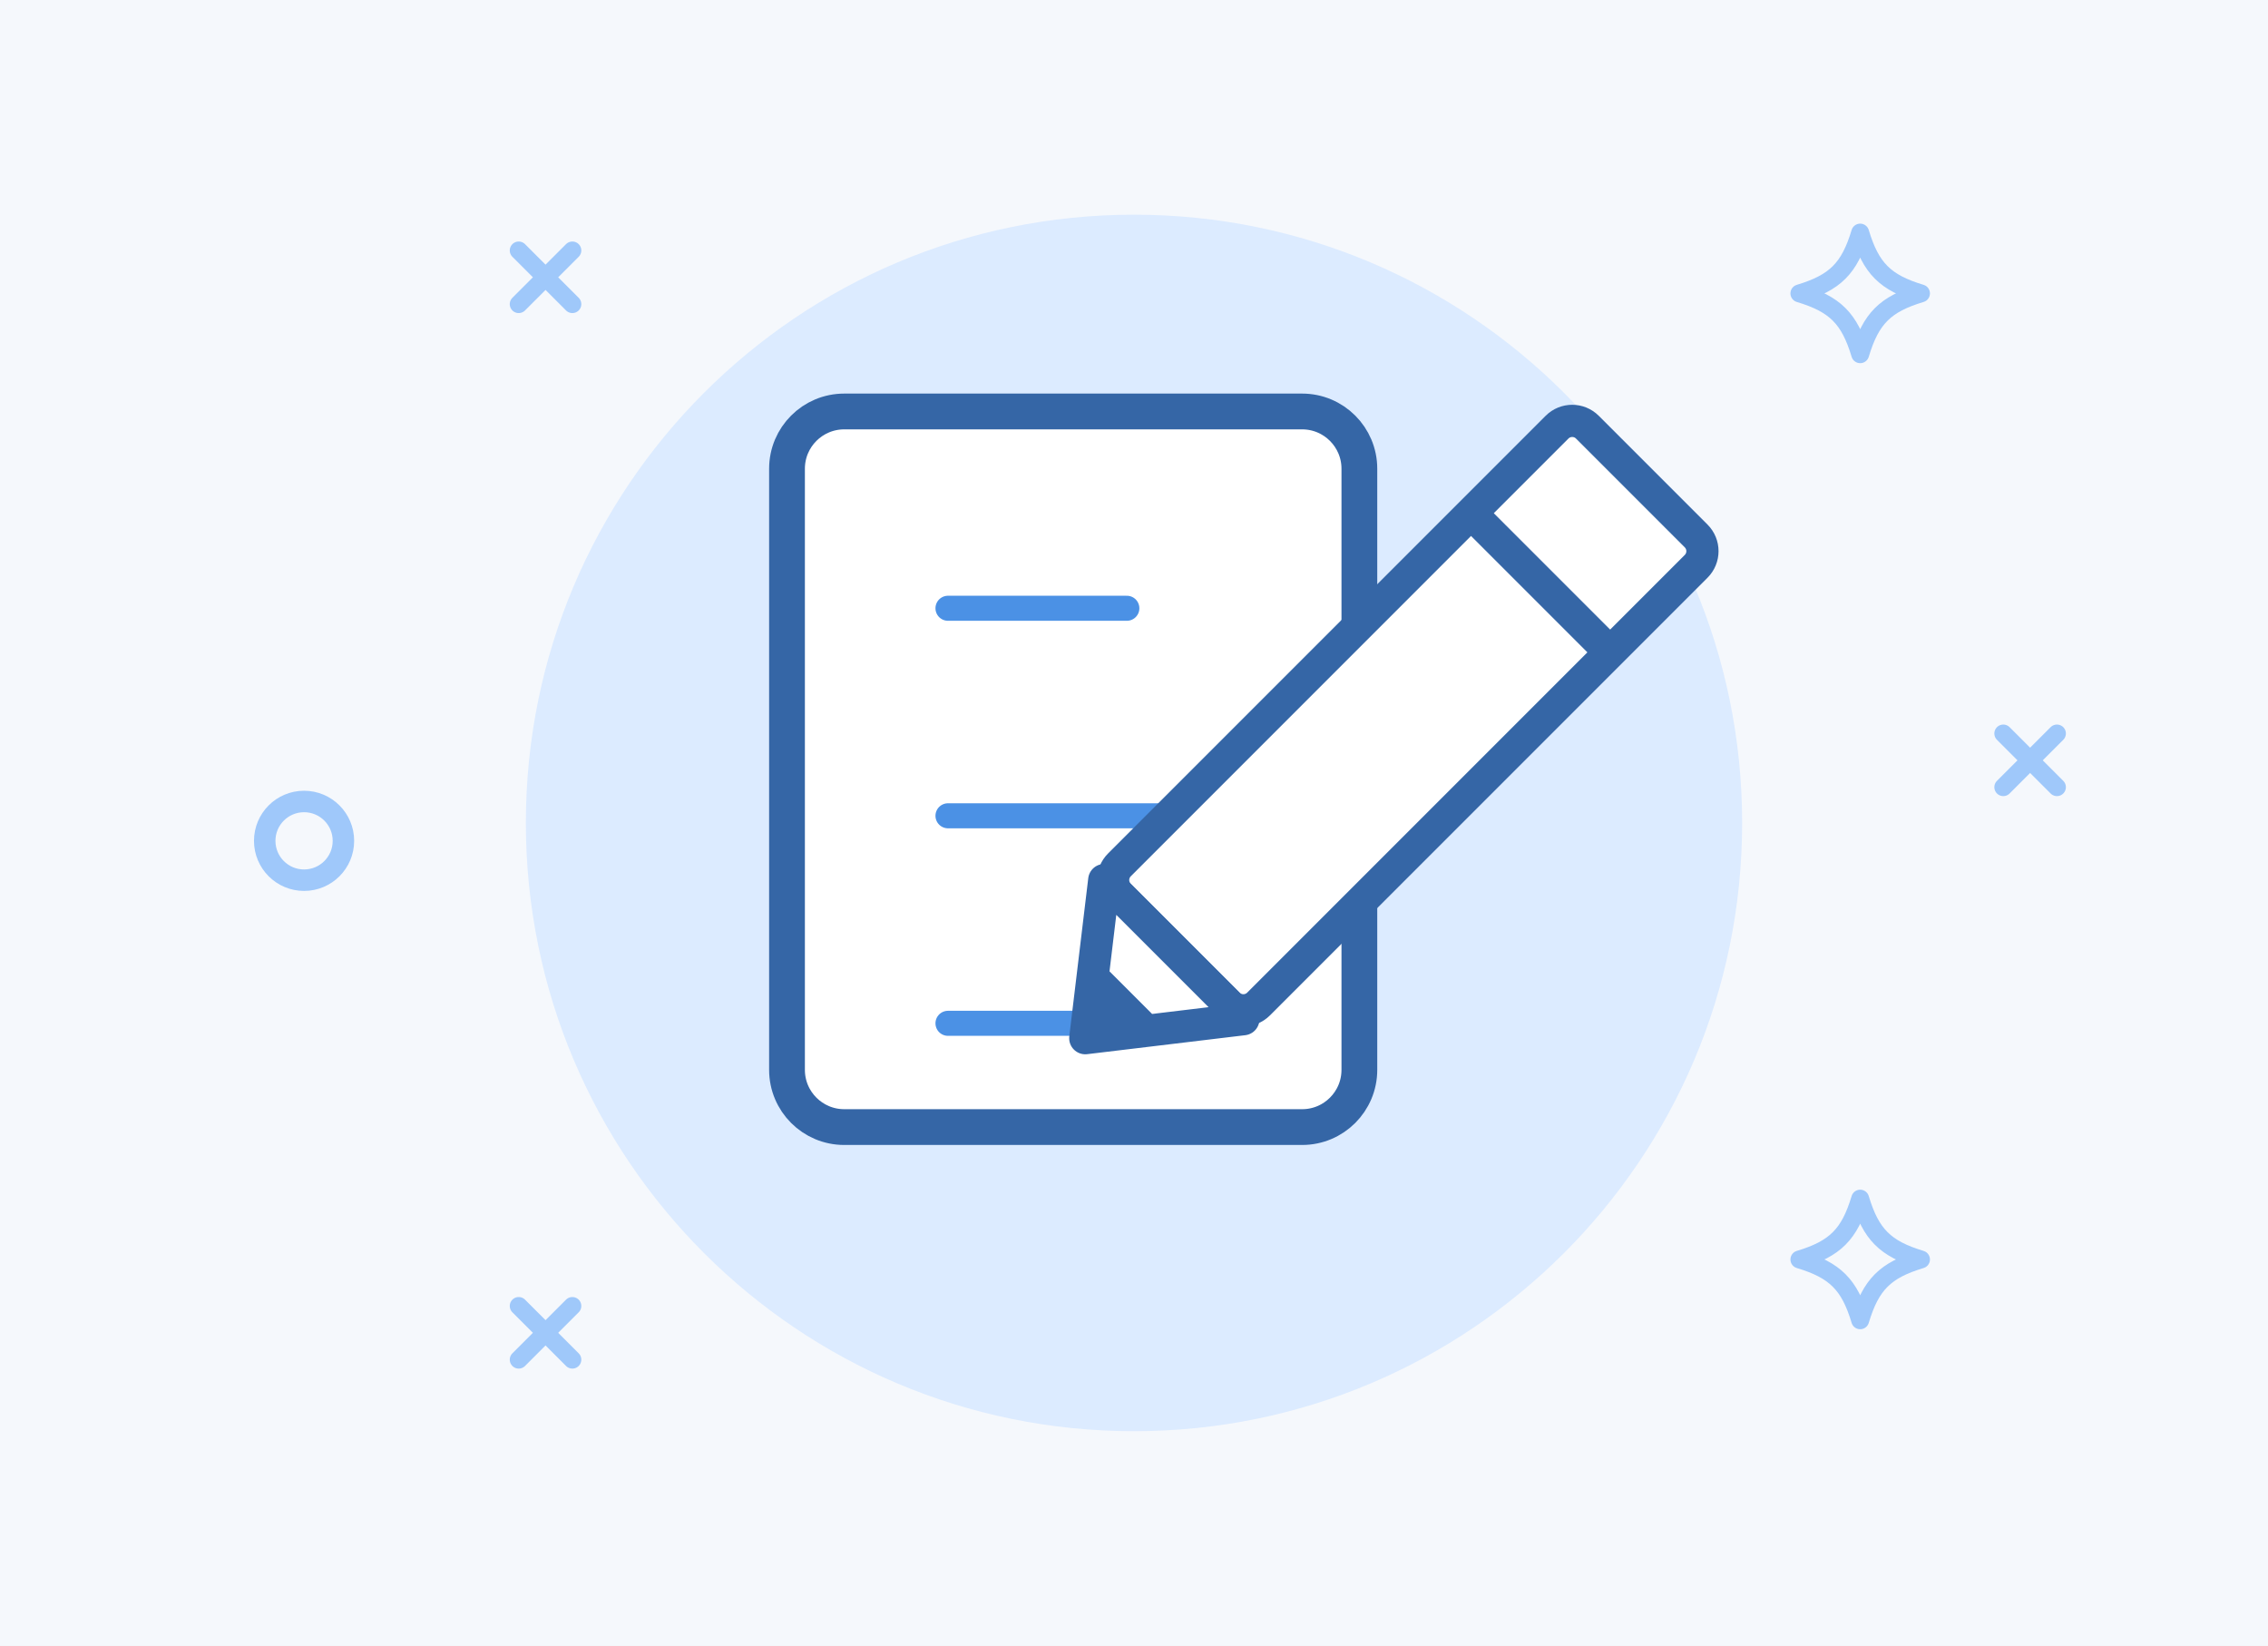
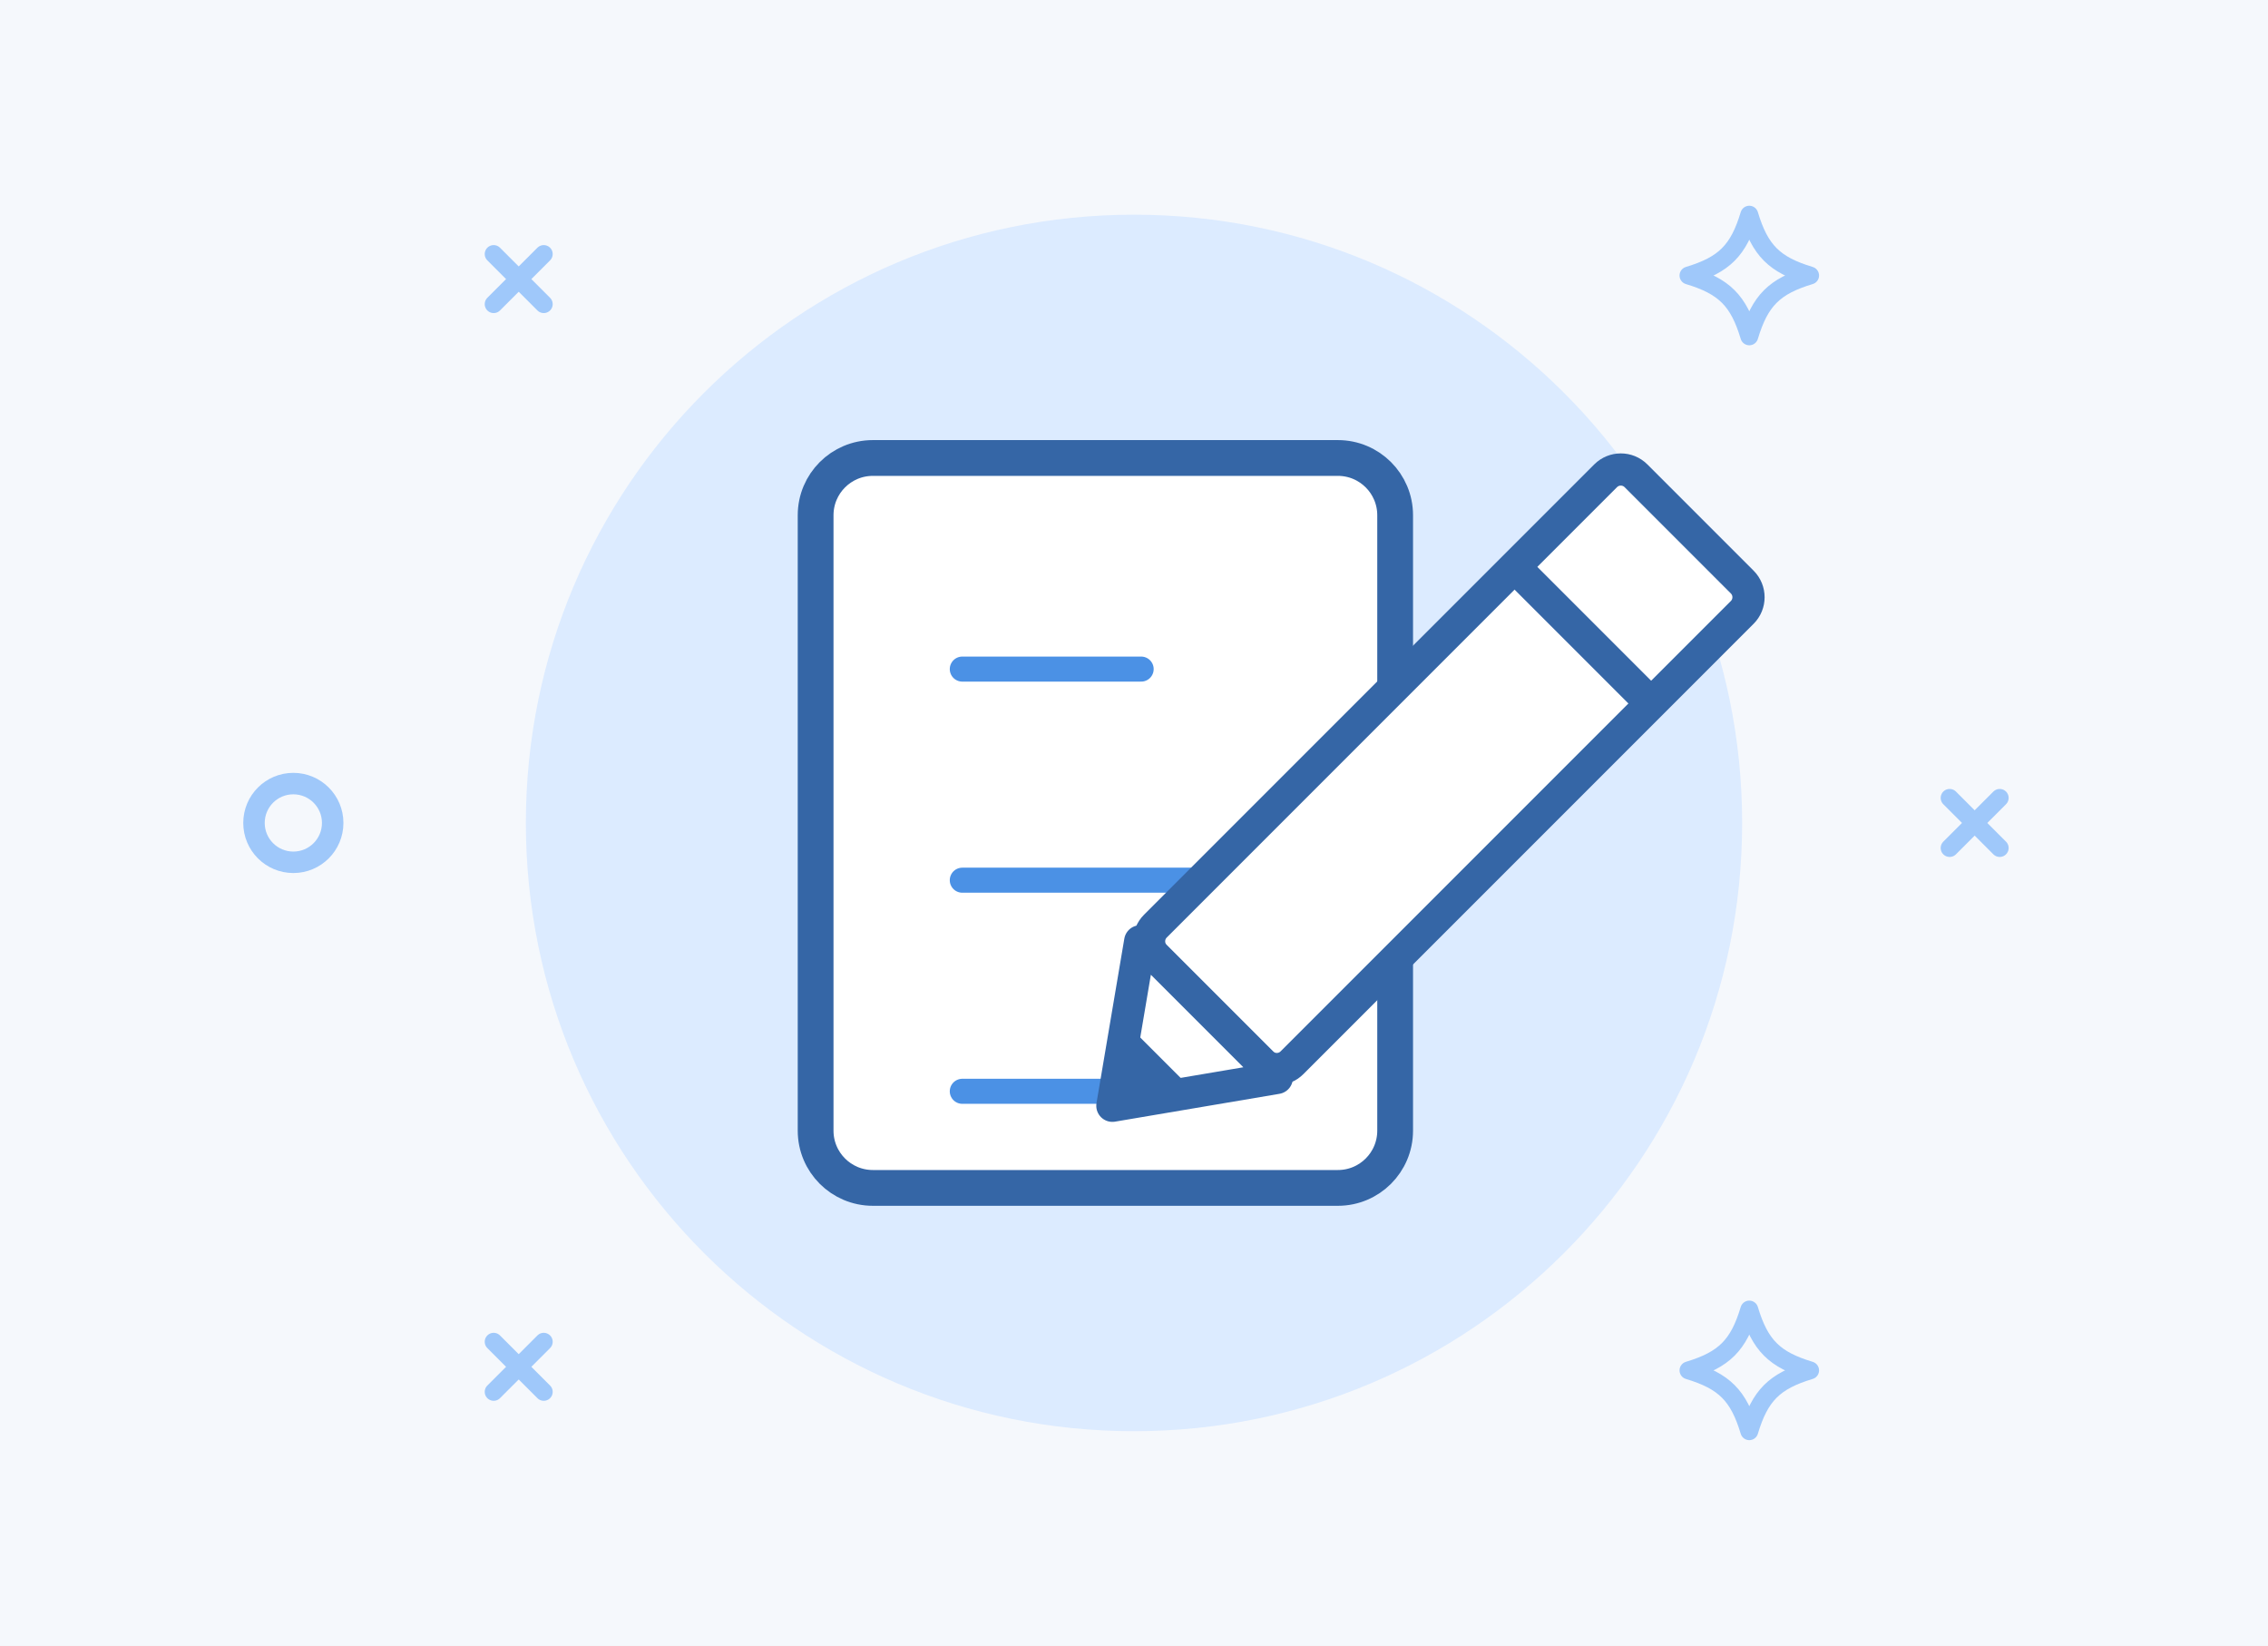
<svg xmlns="http://www.w3.org/2000/svg" viewBox="0 0 634 460">
  <rect width="634" height="460" fill="#F5F8FC" />
  <circle cx="317" cy="230" r="170" fill="#DCEBFF" />
-   <g stroke="#9FC8FA" stroke-width="5" stroke-linecap="round">
-     <line x1="145" y1="70" x2="160" y2="85" />
-     <line x1="160" y1="70" x2="145" y2="85" />
+   <g transform="translate(145 78)" stroke="#9FC8FA" stroke-width="5" stroke-linecap="round">
+     <line x1="-7" y1="-7" x2="7" y2="7" />
+     <line x1="7" y1="-7" x2="-7" y2="7" />
  </g>
-   <circle cx="85" cy="235" r="11" fill="none" stroke="#9FC8FA" stroke-width="6" />
-   <g stroke="#9FC8FA" stroke-width="5" stroke-linecap="round">
-     <line x1="145" y1="365" x2="160" y2="380" />
-     <line x1="160" y1="365" x2="145" y2="380" />
+   <circle cx="82" cy="230" r="11" fill="none" stroke="#9FC8FA" stroke-width="6" />
+   <g transform="translate(145 382)" stroke="#9FC8FA" stroke-width="5" stroke-linecap="round">
+     <line x1="-7" y1="-7" x2="7" y2="7" />
+     <line x1="7" y1="-7" x2="-7" y2="7" />
  </g>
-   <path d="M520 65C523 75 527 79 537 82C527 85 523 89 520 99C517 89 513 85 503 82C513 79 517 75 520 65Z" fill="none" stroke="#9FC8FA" stroke-width="5" stroke-linejoin="round" />
-   <g stroke="#9FC8FA" stroke-width="5" stroke-linecap="round">
-     <line x1="560" y1="205" x2="575" y2="220" />
-     <line x1="575" y1="205" x2="560" y2="220" />
+   <path d="M489 60C492 70 496 74 506 77C496 80 492 84 489 94C486 84 482 80 472 77C482 74 486 70 489 60Z" fill="none" stroke="#9FC8FA" stroke-width="5" stroke-linejoin="round" />
+   <g transform="translate(552 230)" stroke="#9FC8FA" stroke-width="5" stroke-linecap="round">
+     <line x1="-7" y1="-7" x2="7" y2="7" />
+     <line x1="7" y1="-7" x2="-7" y2="7" />
  </g>
-   <path d="M520 335C523 345 527 349 537 352C527 355 523 359 520 369C517 359 513 355 503 352C513 349 517 345 520 335Z" fill="none" stroke="#9FC8FA" stroke-width="5" stroke-linejoin="round" />
-   <rect x="220" y="115" width="160" height="200" rx="16" fill="#FFF" stroke="#3566A6" stroke-width="10" />
-   <line x1="265" y1="170" x2="315" y2="170" stroke="#4B91E5" stroke-width="7" stroke-linecap="round" />
-   <line x1="265" y1="228" x2="338" y2="228" stroke="#4B91E5" stroke-width="7" stroke-linecap="round" />
-   <line x1="265" y1="286" x2="330" y2="286" stroke="#4B91E5" stroke-width="7" stroke-linecap="round" />
-   <g transform="rotate(-45 390 200)">
-     <rect x="300" y="175" width="185" height="55" rx="6" fill="#FFF" stroke="#3566A6" stroke-width="9" />
-     <line x1="445" y1="175" x2="445" y2="230" stroke="#3566A6" stroke-width="9" />
-     <polygon points="300,175 265,202.5 300,230" fill="#FFF" stroke="#3566A6" stroke-width="9" stroke-linejoin="round" />
-     <polygon points="265,202.5 283,194 283,211" fill="#3566A6" />
+   <path d="M489 366C492 376 496 380 506 383C496 386 492 390 489 400C486 390 482 386 472 383C482 380 486 376 489 366Z" fill="none" stroke="#9FC8FA" stroke-width="5" stroke-linejoin="round" />
+   <rect x="228" y="128" width="162" height="204" rx="16" fill="#FFFFFF" stroke="#3566A6" stroke-width="10" />
+   <line x1="269" y1="187" x2="319" y2="187" stroke="#4B91E5" stroke-width="7" stroke-linecap="round" />
+   <line x1="269" y1="246" x2="345" y2="246" stroke="#4B91E5" stroke-width="7" stroke-linecap="round" />
+   <line x1="269" y1="305" x2="338" y2="305" stroke="#4B91E5" stroke-width="7" stroke-linecap="round" />
+   <g transform="rotate(-45 405 215)">
+     <rect x="310" y="188" width="190" height="54" rx="6" fill="#FFFFFF" stroke="#3566A6" stroke-width="9" />
+     <line x1="458" y1="188" x2="458" y2="242" stroke="#3566A6" stroke-width="9" />
+     <polygon points="310,188 272,215 310,242" fill="#FFFFFF" stroke="#3566A6" stroke-width="9" stroke-linejoin="round" />
+     <polygon points="272,215 291,206 291,224" fill="#3566A6" />
  </g>
</svg>
